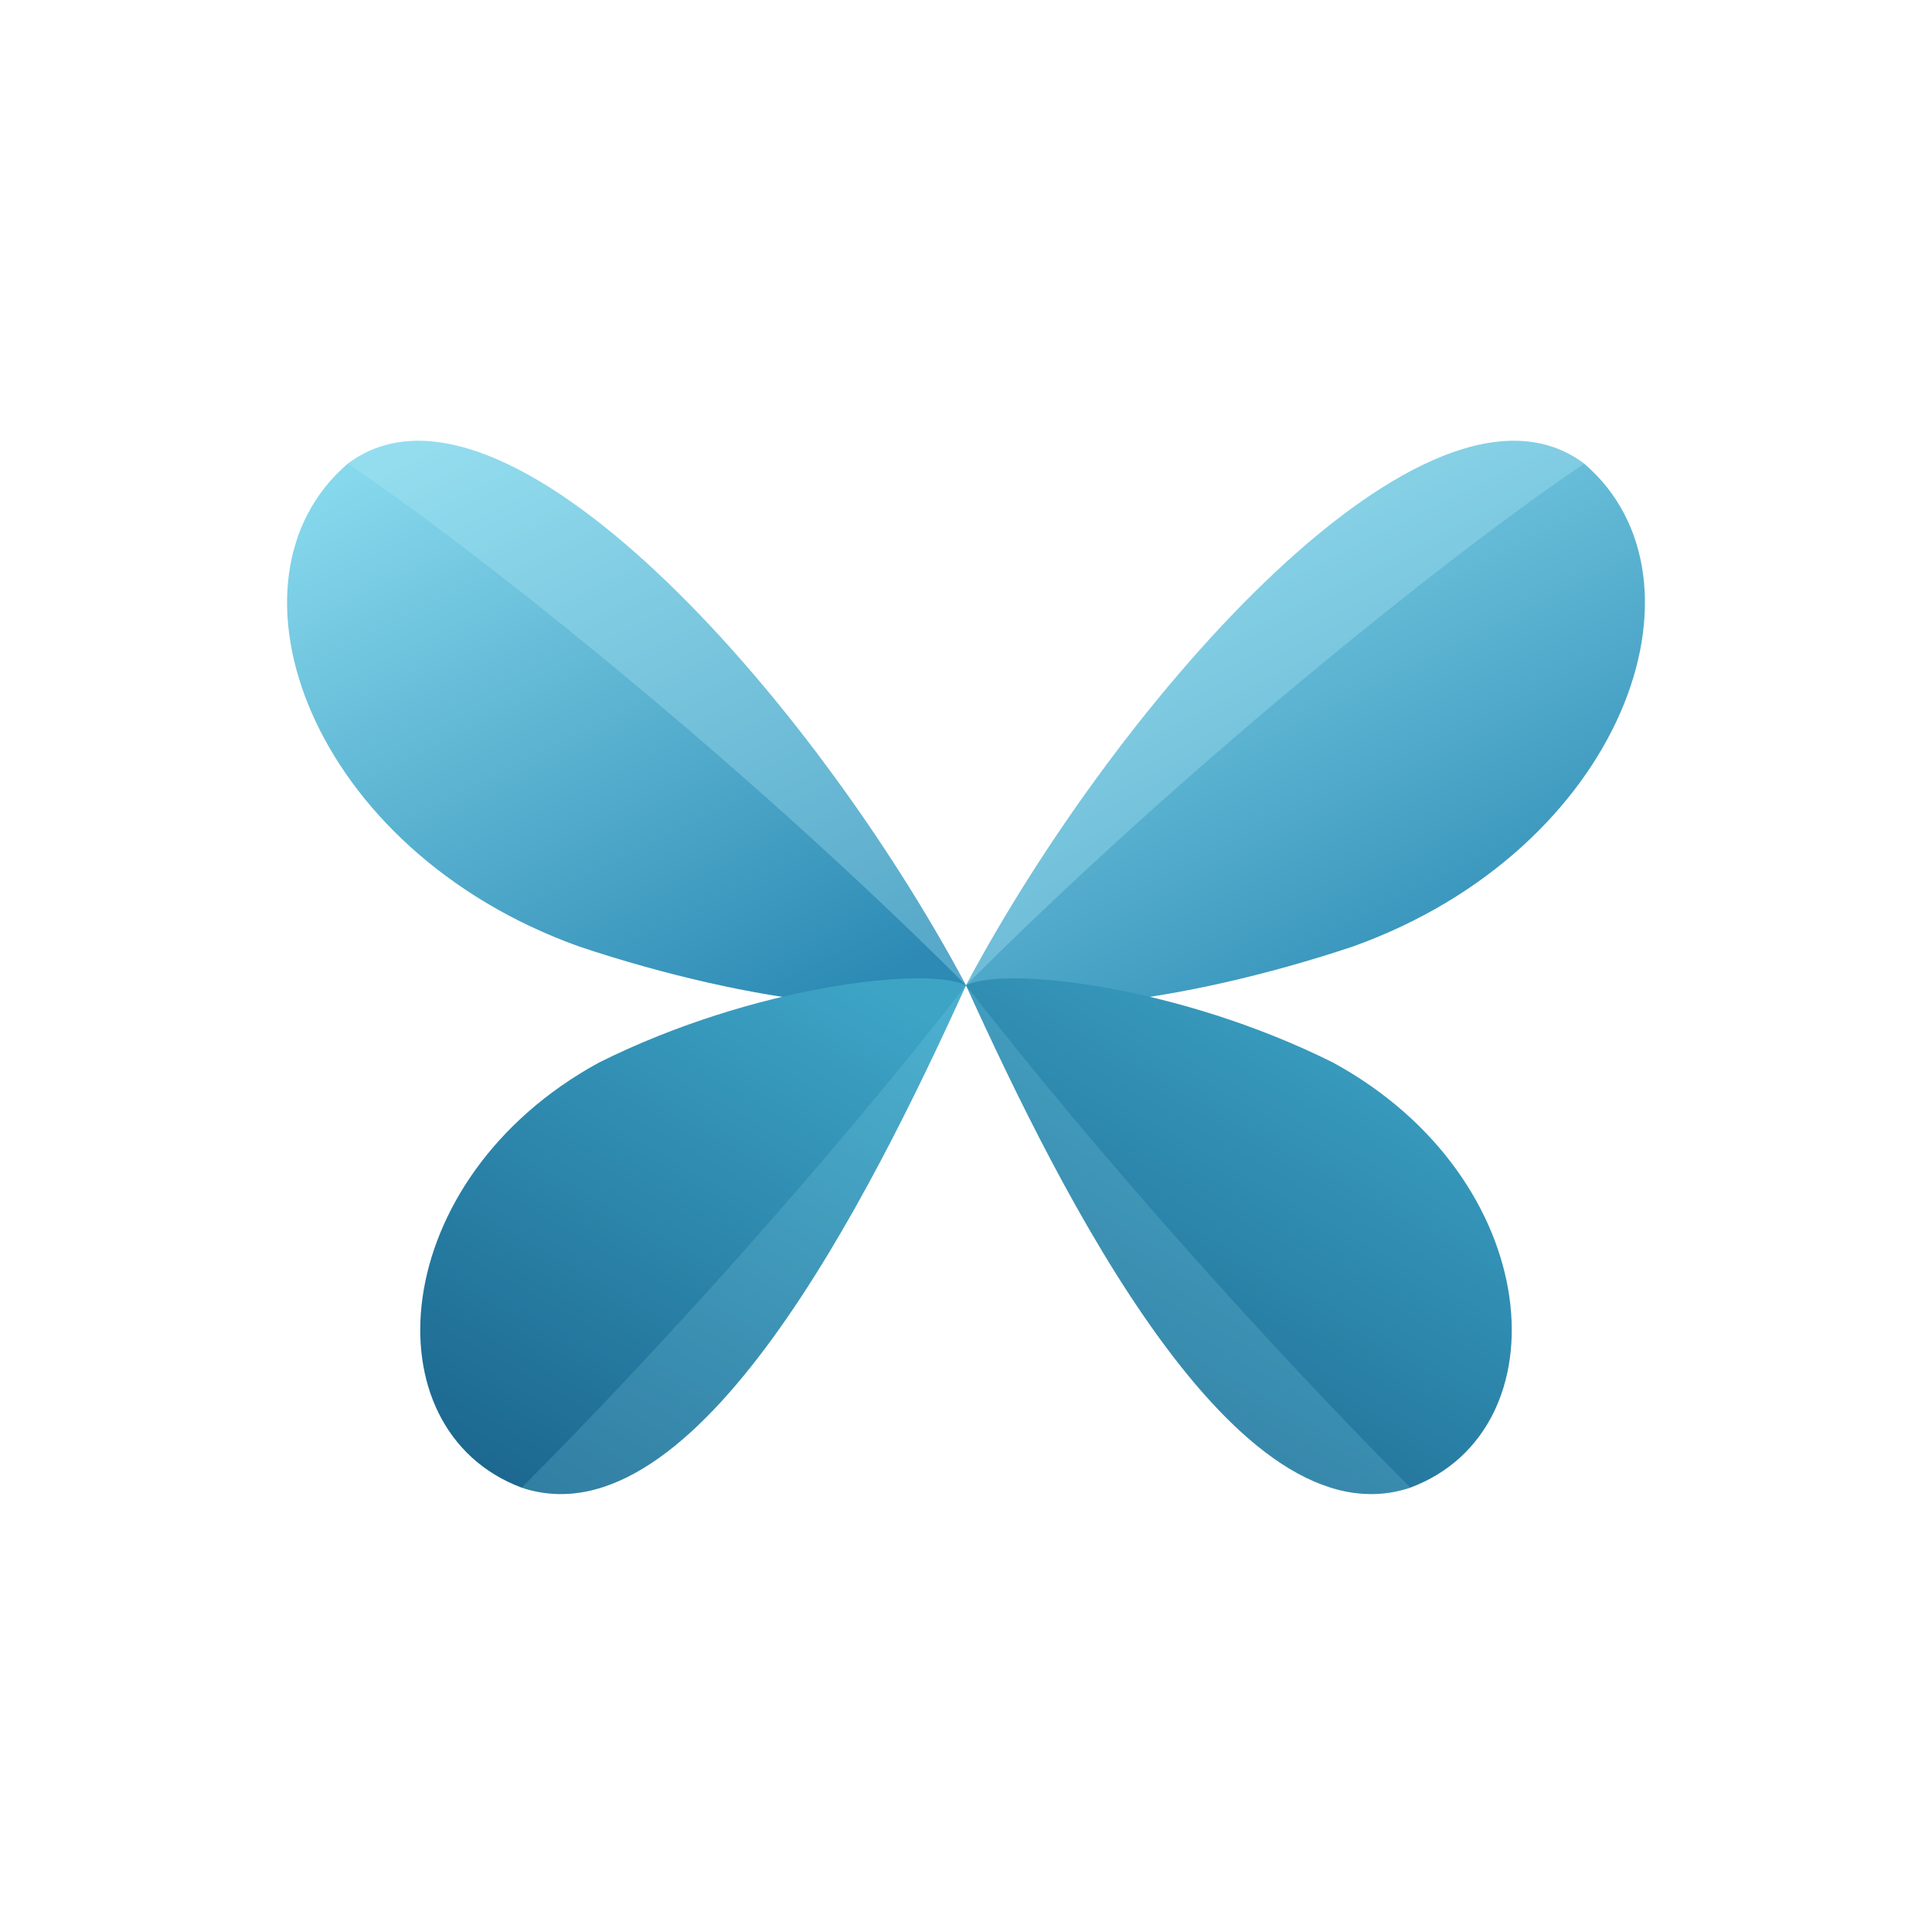
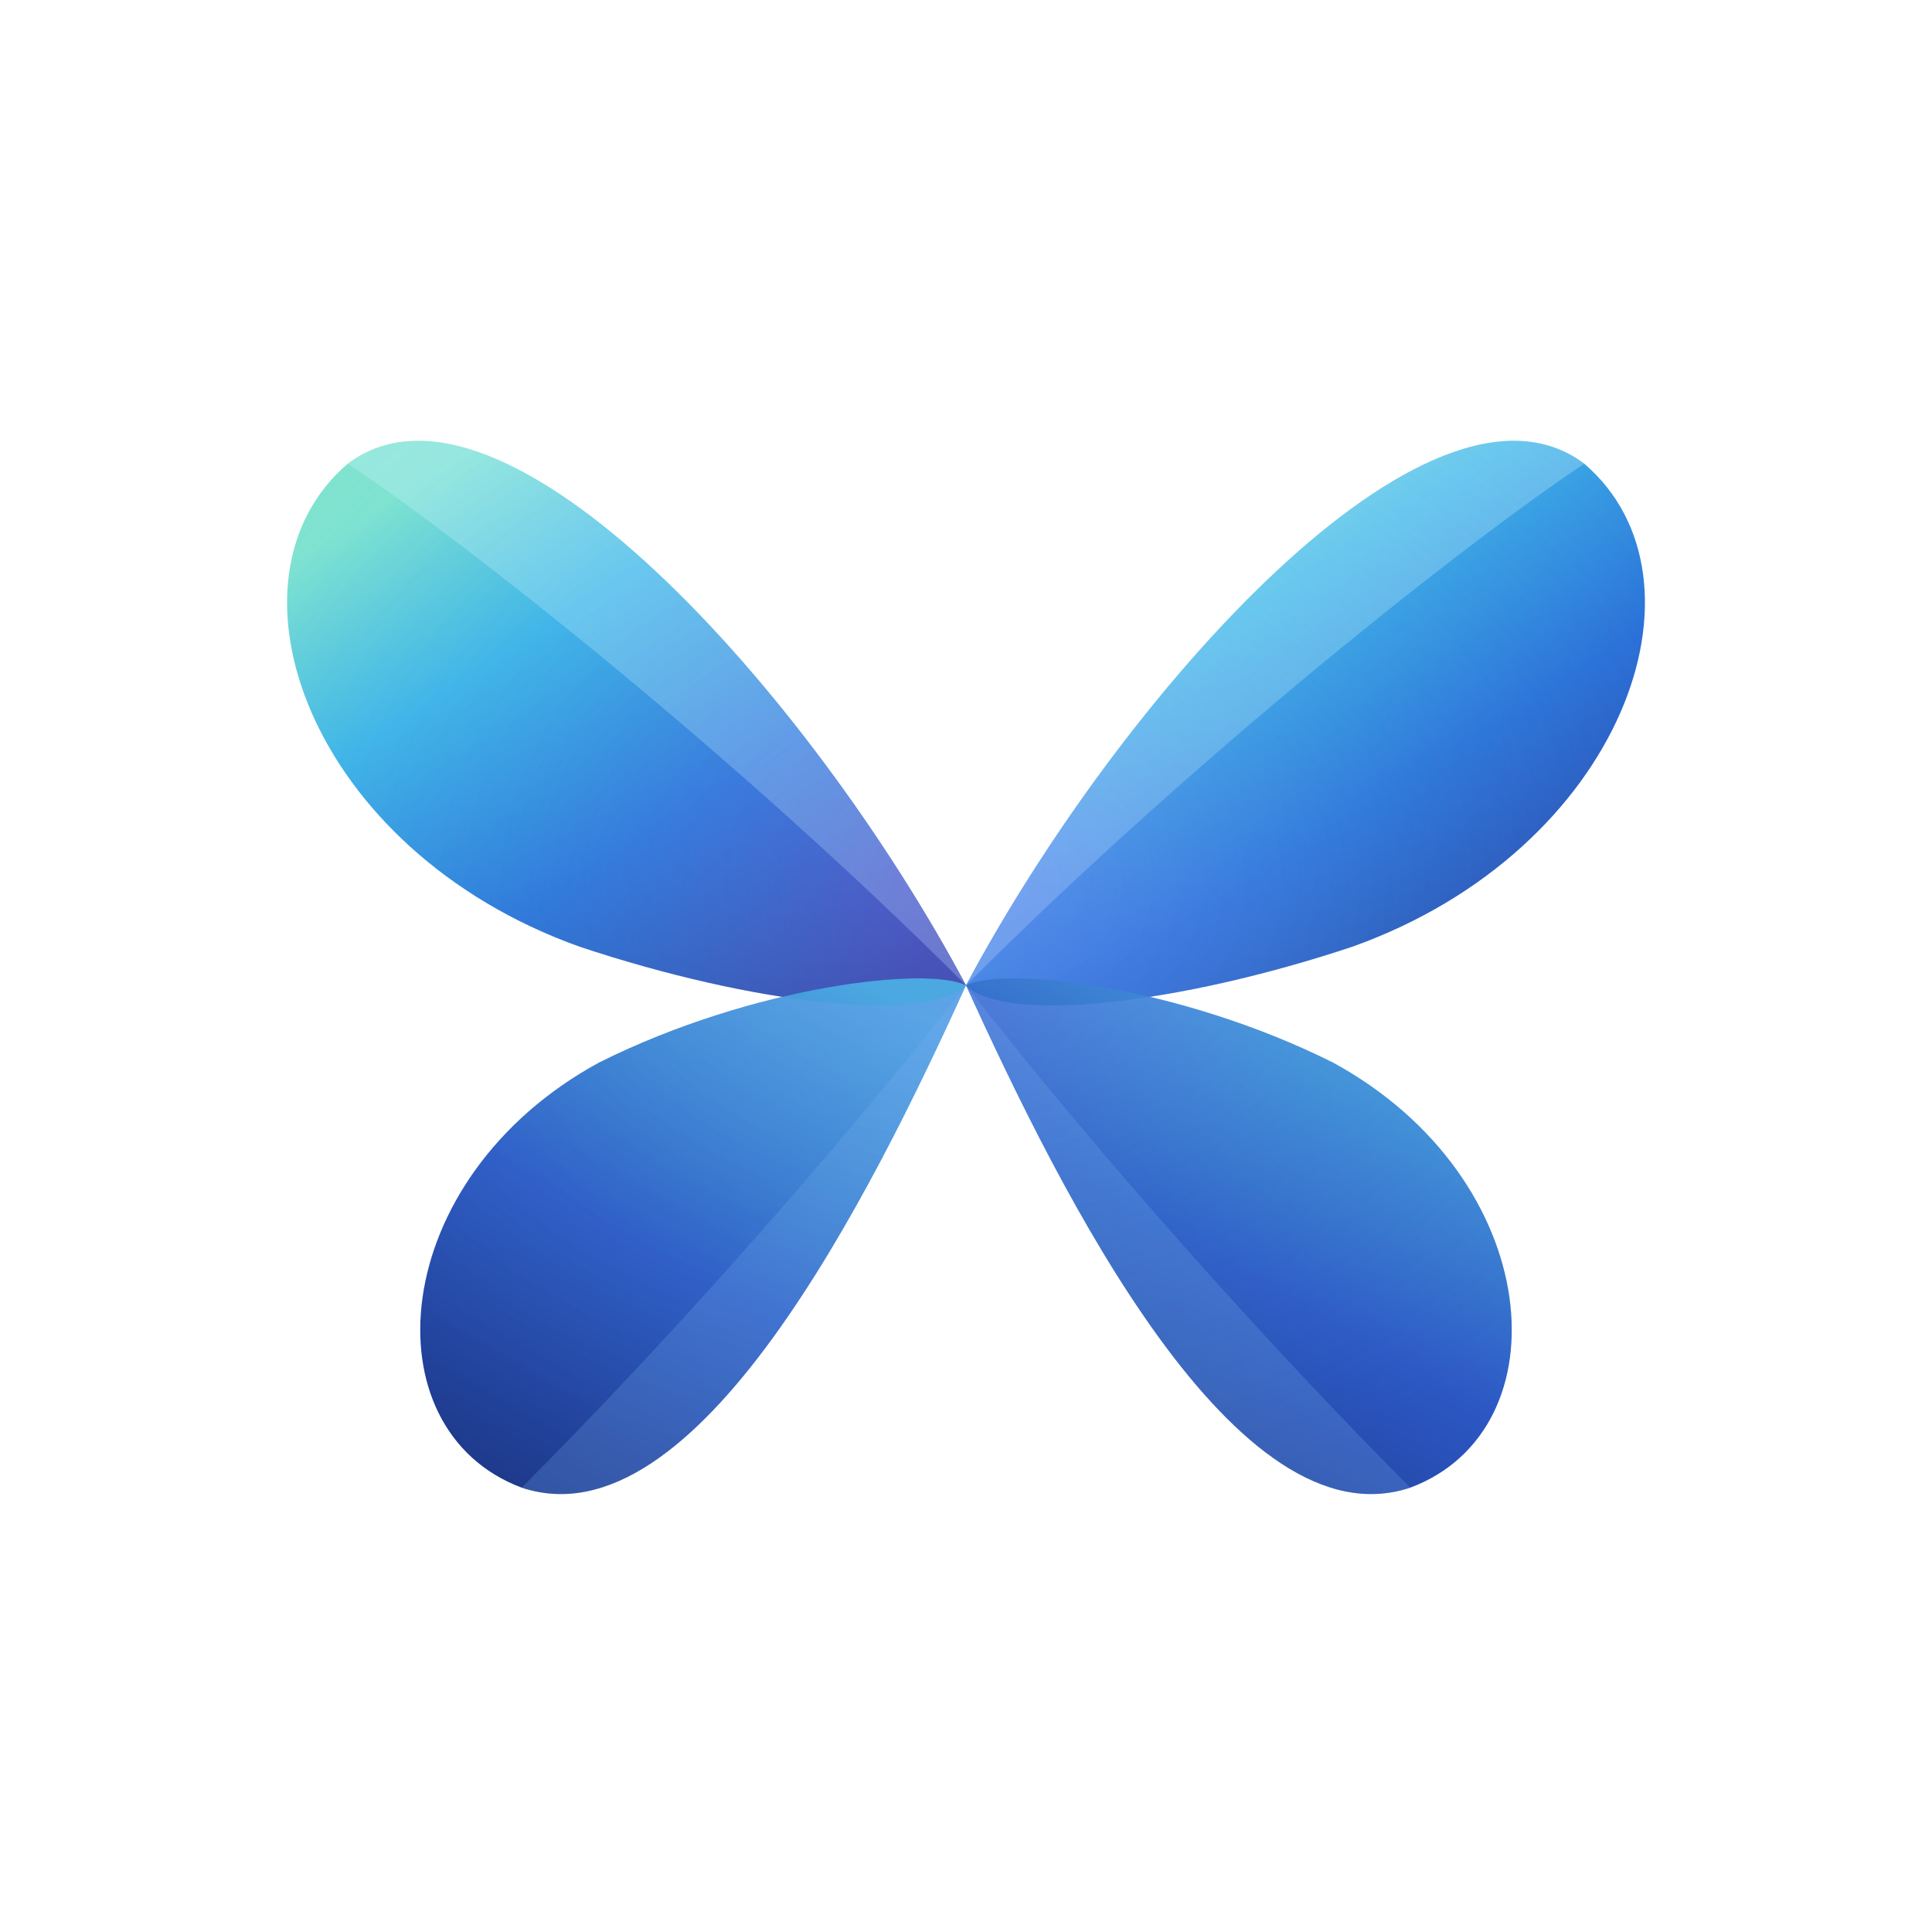
<svg xmlns="http://www.w3.org/2000/svg" viewBox="0 0 100 100">
  <defs>
-     <linearGradient id="tTop" x1="0.2" y1="0" x2="0.8" y2="1">
-       <stop offset="0%" stop-color="#86D8EC" />
-       <stop offset="100%" stop-color="#2C8AB4" />
+     <linearGradient id="irTop" x1="0.15" y1="0.1" x2="0.85" y2="1">
+       <stop offset="0%" stop-color="#7FE3D0" />
+       <stop offset="28%" stop-color="#3FB4E8" />
+       <stop offset="62%" stop-color="#2A6FD8" />
+       <stop offset="100%" stop-color="#2B3A9E" />
    </linearGradient>
-     <linearGradient id="tBot" x1="0.2" y1="1" x2="0.8" y2="0">
-       <stop offset="0%" stop-color="#1C6890" />
-       <stop offset="100%" stop-color="#3DA4C6" />
+     <linearGradient id="irBot" x1="0.2" y1="1" x2="0.8" y2="0">
+       <stop offset="0%" stop-color="#1E3A8C" />
+       <stop offset="45%" stop-color="#2C57C4" />
+       <stop offset="100%" stop-color="#4BA8E0" />
    </linearGradient>
+     <radialGradient id="sheen" cx="0.5" cy="0.42" r="0.6">
+       <stop offset="0%" stop-color="#9D7BFF" stop-opacity="0.35" />
+       <stop offset="55%" stop-color="#5FC8E8" stop-opacity="0.12" />
+       <stop offset="100%" stop-color="#5FC8E8" stop-opacity="0" />
+     </radialGradient>
  </defs>
  <g>
-     <path d="M50 51 C42 36 26 18 18 24 C11 30 16 44 30 49 C39 52 48 53 50 51 Z" fill="url(#tTop)" />
-     <path d="M50 51 C58 36 74 18 82 24 C89 30 84 44 70 49 C61 52 52 53 50 51 Z" fill="url(#tTop)" />
-     <path d="M50 51 C45 62 36 80 27 77 C19 74 20 61 31 55 C39 51 48 50 50 51 Z" fill="url(#tBot)" />
-     <path d="M50 51 C55 62 64 80 73 77 C81 74 80 61 69 55 C61 51 52 50 50 51 Z" fill="url(#tBot)" />
-     <path d="M50 51 C42 36 26 18 18 24 C24 28 38 39 50 51 Z" fill="#B4EAF6" opacity="0.32" />
-     <path d="M50 51 C58 36 74 18 82 24 C76 28 62 39 50 51 Z" fill="#B4EAF6" opacity="0.32" />
-     <path d="M50 51 C45 62 36 80 27 77 C34 70 43 60 50 51 Z" fill="#86D8EC" opacity="0.20" />
-     <path d="M50 51 C55 62 64 80 73 77 C66 70 57 60 50 51 Z" fill="#86D8EC" opacity="0.20" />
+     <path d="M50 51 C42 36 26 18 18 24 C11 30 16 44 30 49 C39 52 48 53 50 51 Z" fill="url(#irTop)" />
+     <path d="M50 51 C58 36 74 18 82 24 C89 30 84 44 70 49 C61 52 52 53 50 51 Z" fill="url(#irTop)" />
+     <path d="M50 51 C45 62 36 80 27 77 C19 74 20 61 31 55 C39 51 48 50 50 51 Z" fill="url(#irBot)" />
+     <path d="M50 51 C55 62 64 80 73 77 C81 74 80 61 69 55 C61 51 52 50 50 51 Z" fill="url(#irBot)" />
+     <path d="M50 51 C42 36 26 18 18 24 C24 28 38 39 50 51 Z" fill="#CFF6FF" opacity="0.30" />
+     <path d="M50 51 C58 36 74 18 82 24 C76 28 62 39 50 51 Z" fill="#CFF6FF" opacity="0.30" />
+     <path d="M50 51 C45 62 36 80 27 77 C34 70 43 60 50 51 Z" fill="#7FB8F0" opacity="0.22" />
+     <path d="M50 51 C55 62 64 80 73 77 C66 70 57 60 50 51 Z" fill="#7FB8F0" opacity="0.22" />
+     <path d="M50 51 C42 36 26 18 18 24 C11 30 16 44 30 49 C39 52 48 53 50 51 Z M50 51 C58 36 74 18 82 24 C89 30 84 44 70 49 C61 52 52 53 50 51 Z M50 51 C45 62 36 80 27 77 C19 74 20 61 31 55 C39 51 48 50 50 51 Z M50 51 C55 62 64 80 73 77 C81 74 80 61 69 55 C61 51 52 50 50 51 Z" fill="url(#sheen)" />
  </g>
</svg>
